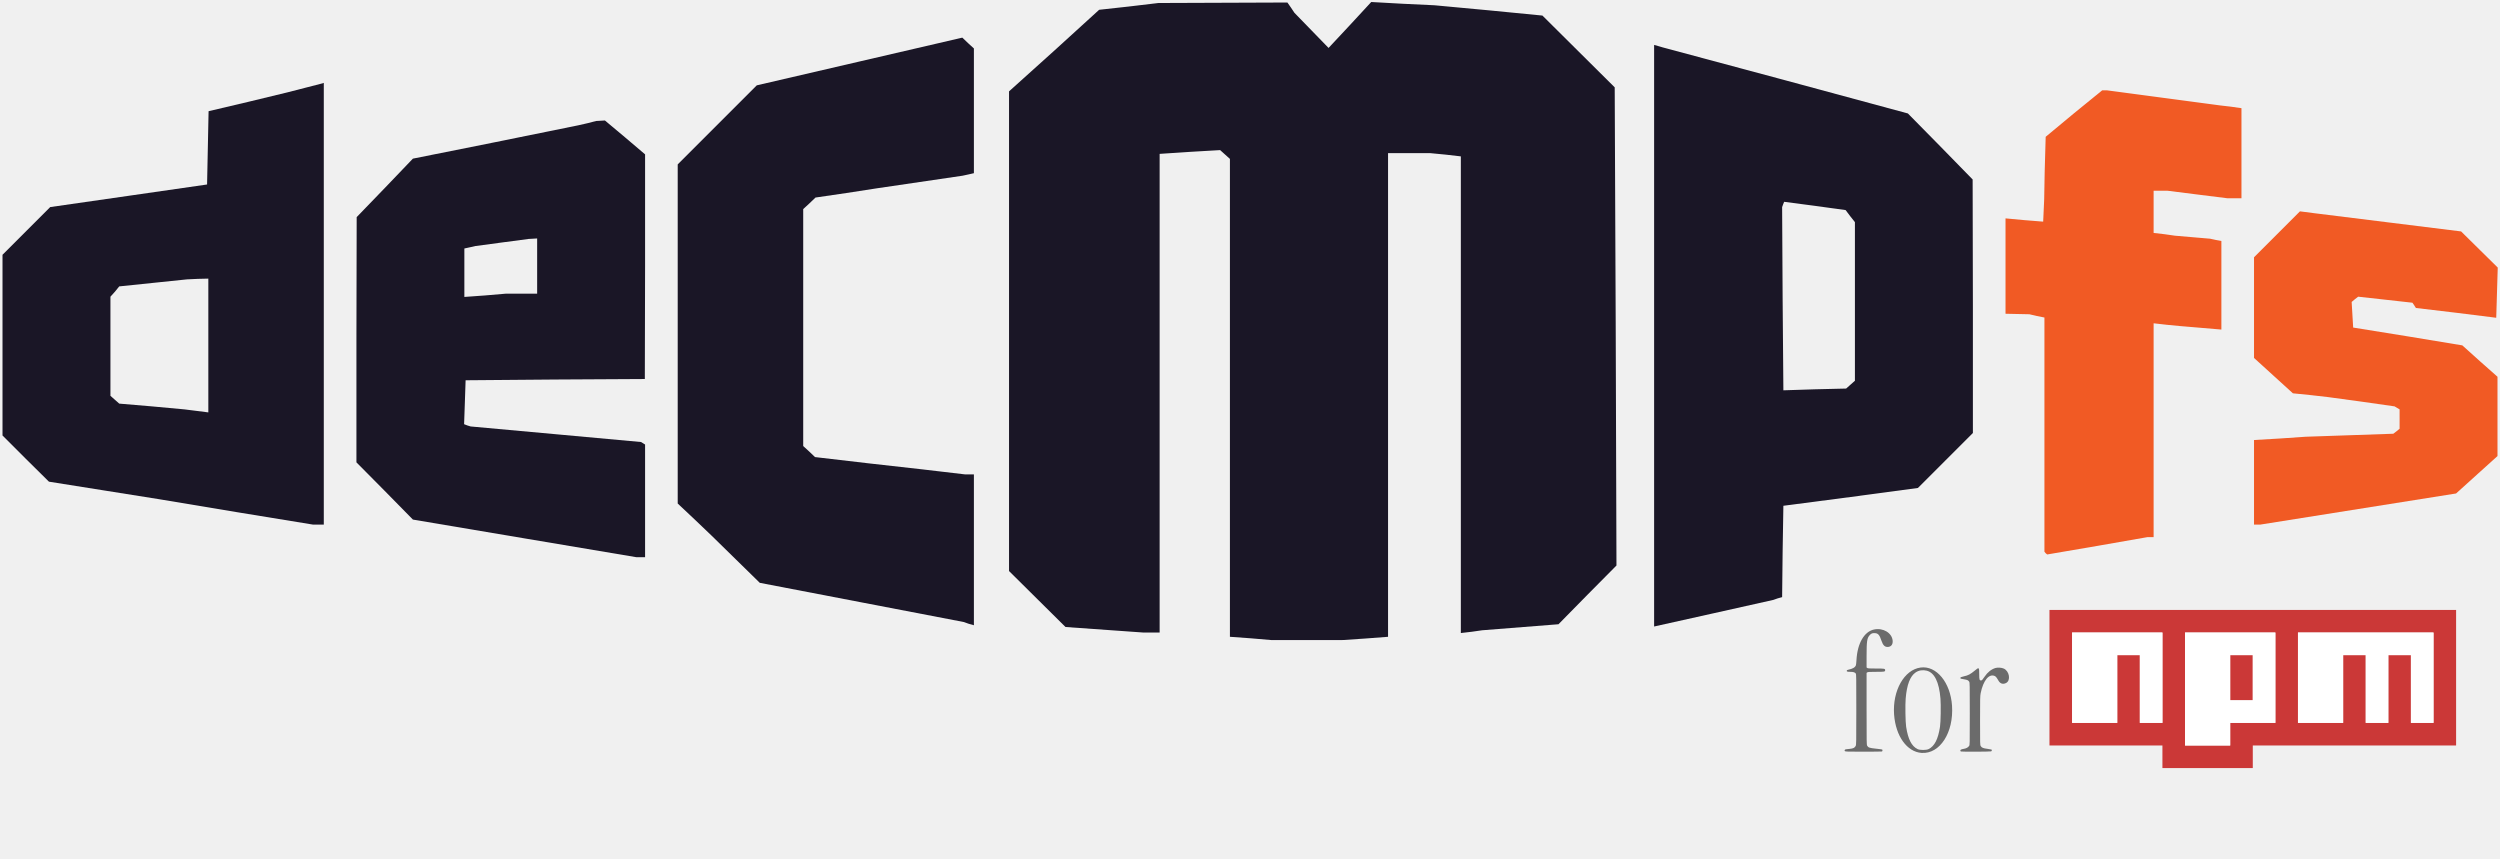
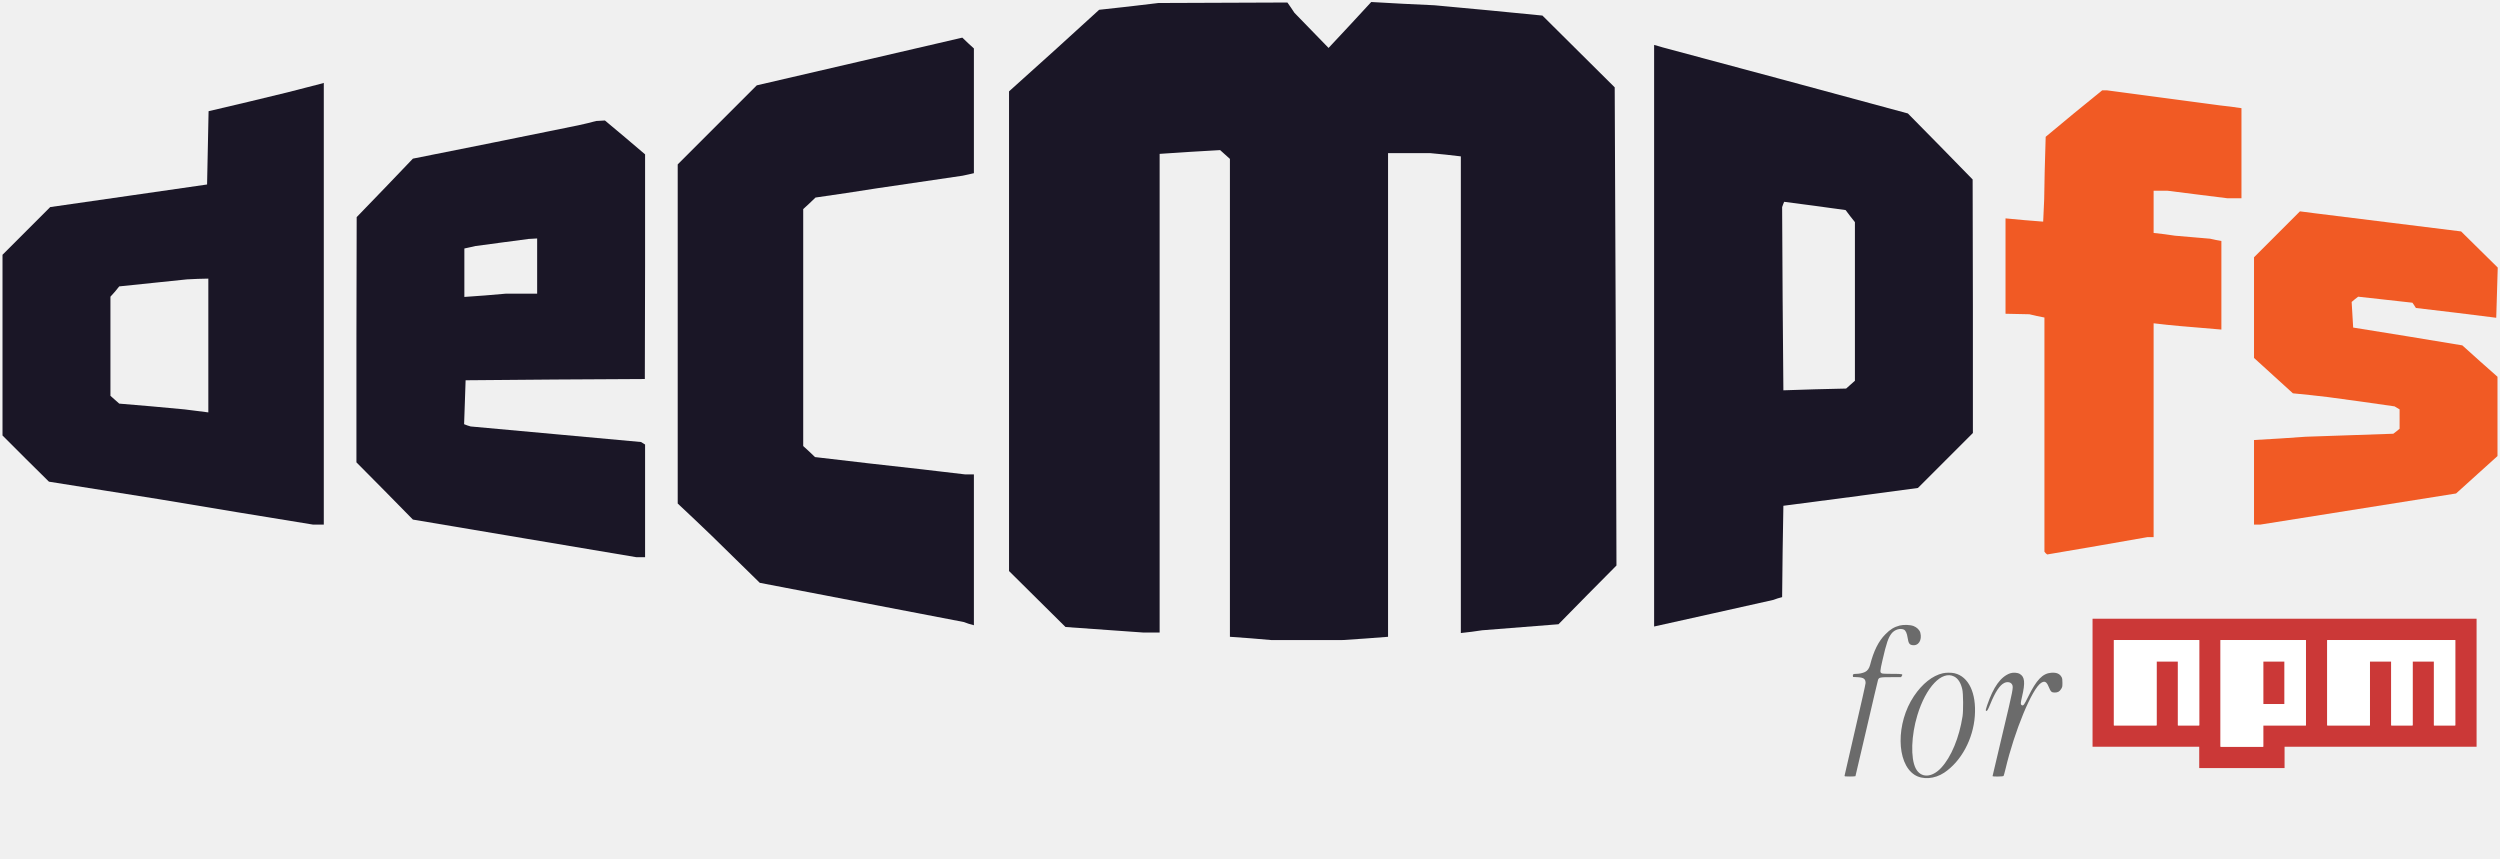
<svg xmlns="http://www.w3.org/2000/svg" viewBox="0 0 996 342" role="img" aria-label="deCMPfs for npm">
  <g transform="translate(0,256) scale(0.1,-0.1)" fill="#1a1626" stroke="none">
    <path d="M4497 2534 l-118 -13 -179 -163 -180 -162 0 -956 0 -955 113 -112 112 -111 155 -11 155 -11 33 0 32 0 0 954 0 953 121 8 120 7 20 -18 19 -17 0 -952 0 -952 83 -6 82 -7 141 0 141 0 91 6 92 7 0 963 0 964 84 0 83 0 62 -6 61 -7 0 -950 0 -949 43 5 42 6 152 12 152 12 115 117 116 117 -3 952 -4 953 -144 143 -144 143 -215 21 -215 20 -126 6 -126 7 -85 -92 -85 -91 -68 70 -68 70 -14 21 -14 20 -257 -1 -257 -1 -118 -14z" />
    <path d="M3420 2314 l-405 -94 -157 -157 -158 -158 0 -676 0 -675 68 -64 67 -64 96 -94 96 -94 406 -78 406 -78 20 -7 21 -6 0 300 0 301 -17 0 -18 0 -85 10 -85 10 -214 24 -214 25 -23 22 -24 22 0 472 0 472 25 23 24 23 123 18 123 19 170 25 170 25 23 5 22 5 0 248 0 249 -23 21 -23 22 -5 -1 -4 -1 -405 -94z" />
    <path d="M6590 1223 l0 -1159 238 53 237 53 17 6 18 5 2 182 3 182 268 35 268 36 109 109 110 110 0 505 -1 505 -129 132 -129 131 -488 132 -488 131 -17 5 -18 5 0 -1158z m781 476 l19 -24 0 -316 0 -316 -17 -15 -18 -16 -125 -3 -125 -4 -3 365 -2 365 4 11 4 10 122 -16 123 -17 18 -24z" />
    <path d="M1215 2210 l-70 -18 -157 -38 -157 -37 -3 -146 -3 -146 -312 -45 -313 -45 -95 -95 -95 -95 0 -360 0 -360 92 -92 93 -92 220 -35 220 -35 306 -51 306 -50 22 0 21 0 0 880 0 880 -2 -1 -3 -1 -70 -18z m-385 -1026 l0 -267 -47 6 -48 6 -130 12 -130 11 -18 16 -17 15 0 197 0 198 18 20 17 21 135 14 135 14 43 2 42 1 0 -266z" />
    <path d="M2340 2069 l-35 -8 -330 -67 -330 -66 -112 -117 -112 -116 -1 -488 0 -489 113 -114 112 -114 445 -75 446 -75 17 0 17 0 0 224 0 225 -8 5 -8 5 -339 31 -340 31 -13 4 -13 5 3 87 3 88 357 3 357 2 1 448 0 447 -80 68 -80 67 -17 -1 -18 -1 -35 -9z m-200 -569 l0 -110 -62 0 -63 0 -82 -7 -83 -6 0 96 0 97 23 5 22 5 105 14 105 14 18 1 17 1 0 -110z" />
  </g>
  <g transform="translate(0,256) scale(0.1,-0.1)" fill="#f15a24" stroke="none">
    <path d="M8262 2108 l-112 -93 -2 -70 -2 -70 -1 -55 -1 -55 -2 -44 -2 -44 -75 6 -75 7 0 -190 0 -190 48 -1 47 -1 30 -7 30 -6 0 -467 0 -466 5 -6 6 -5 199 34 200 35 13 0 12 0 0 426 0 426 53 -6 52 -5 83 -7 82 -7 0 177 0 176 -22 4 -23 5 -70 6 -70 6 -42 6 -43 5 0 84 0 84 28 0 28 0 119 -15 120 -15 28 0 27 0 0 179 0 180 -42 6 -43 5 -225 30 -225 30 -10 0 -10 0 -113 -92z" />
    <path d="M9071 1626 l-91 -91 0 -201 0 -200 78 -71 77 -70 70 -7 70 -8 132 -18 133 -19 10 -6 10 -6 0 -38 0 -39 -12 -10 -13 -10 -175 -6 -175 -6 -102 -7 -103 -6 0 -168 0 -169 13 0 12 0 390 62 390 62 83 75 82 74 0 158 0 158 -70 62 -70 63 -218 36 -217 35 -3 51 -3 51 13 11 13 10 108 -12 108 -12 7 -10 7 -11 160 -19 160 -20 3 100 3 100 -73 72 -73 72 -290 36 -290 36 -31 4 -31 4 -92 -92z" />
  </g>
-   <g transform="translate(734.8742 250.6367) scale(0.132)">
-     <g transform="translate(-0.549333,373.9648) scale(0.1,-0.1)" fill="#6b6b6b" stroke="none">
-       <path d="M901 3729 c-301 -59 -510 -420 -536 -924 -4 -66 -11 -134 -16 -152 -21 -67 -95 -111 -234 -140 -27 -5 -41 -14 -43 -27 -6 -28 15 -36 106 -36 91 0 141 -15 166 -51 15 -21 16 -119 16 -1084 0 -1013 -1 -1062 -19 -1101 -24 -54 -79 -81 -181 -89 -117 -9 -139 -14 -150 -35 -7 -14 -6 -23 6 -34 14 -14 78 -16 559 -16 299 0 550 3 559 6 18 7 22 49 5 60 -7 4 -90 15 -186 25 -194 20 -234 33 -265 89 -17 33 -18 85 -18 1117 l0 1082 22 15 c19 13 62 16 265 16 257 0 273 3 273 50 0 47 -16 50 -273 50 -203 0 -246 3 -265 16 l-22 15 0 342 c0 447 14 544 91 631 50 56 83 69 164 64 94 -6 137 -56 194 -229 47 -142 105 -196 203 -187 94 9 145 81 135 189 -21 233 -283 392 -556 338z" />
-       <path d="M2300 2580 c-495 -67 -851 -697 -800 -1417 47 -652 389 -1130 831 -1160 552 -37 972 614 918 1425 -46 700 -472 1217 -949 1152z m185 -95 c235 -61 373 -340 415 -842 16 -188 8 -709 -14 -851 -57 -375 -164 -584 -343 -673 -71 -36 -265 -36 -336 0 -179 89 -286 298 -343 673 -22 142 -30 663 -14 851 35 418 133 675 301 789 93 64 215 83 334 53z" />
-       <path d="M4560 2566 c-121 -35 -241 -130 -326 -259 -65 -97 -84 -117 -109 -117 -47 0 -55 25 -55 181 0 221 -5 225 -126 123 -143 -118 -206 -152 -336 -179 -80 -17 -108 -30 -108 -50 0 -21 12 -25 111 -40 97 -15 128 -29 156 -72 17 -25 18 -86 18 -969 0 -941 0 -943 -21 -971 -32 -43 -79 -71 -142 -83 -102 -20 -122 -29 -122 -55 0 -12 7 -26 16 -29 28 -11 894 -7 915 4 21 12 26 45 8 55 -6 4 -60 13 -121 21 -127 15 -174 35 -203 84 -20 34 -20 50 -20 770 0 669 2 743 18 824 78 384 248 594 422 522 35 -15 61 -47 118 -146 52 -89 136 -114 227 -67 147 75 103 356 -68 435 -67 30 -181 39 -252 18z" />
+   <g transform="translate(734.8742 248.9641) scale(0.16423)">
+     <g transform="translate(0,371.7655) scale(0.1,-0.1)" fill="#6b6b6b" stroke="none">
+       <path d="M1335 3702 c-135 -36 -226 -91 -345 -212 -166 -167 -284 -403 -370 -741 -22 -86 -63 -144 -123 -173 -57 -28 -142 -46 -222 -46 -63 0 -77 -10 -73 -46 l3 -29 105 -5 c154 -8 200 -41 200 -144 0 -25 -115 -536 -255 -1136 -140 -600 -255 -1100 -255 -1110 0 -19 7 -20 129 -20 72 0 132 4 135 8 3 5 125 526 271 1158 146 632 271 1162 277 1178 24 61 47 66 315 66 l243 0 16 25 c35 53 25 55 -225 55 -147 0 -239 4 -254 11 -52 24 -51 39 13 321 95 415 142 553 224 653 72 88 202 128 292 90 45 -18 78 -89 94 -200 20 -132 43 -167 115 -178 148 -23 239 119 193 301 -16 64 -84 132 -164 162 -82 32 -241 37 -339 12z" />
+       <path d="M2385 2545 c-250 -56 -499 -253 -702 -555 -438 -652 -430 -1623 15 -1909 194 -124 486 -103 719 52 411 274 703 814 743 1375 40 557 -149 956 -492 1037 -77 18 -202 18 -283 0z m271 -78 c97 -49 163 -151 200 -312 24 -100 27 -517 6 -655 -80 -517 -274 -985 -517 -1248 -229 -247 -498 -253 -620 -13 -126 249 -108 795 41 1288 206 680 594 1090 890 940z" />
+       <path d="M4015 2543 c-227 -82 -404 -328 -556 -774 -30 -90 -38 -124 -30 -132 23 -23 47 12 106 159 120 295 229 460 338 513 78 38 161 21 192 -39 34 -66 26 -108 -230 -1182 -135 -566 -245 -1033 -245 -1039 0 -15 256 -12 267 4 5 6 27 84 48 172 219 923 642 1946 864 2087 86 54 131 30 184 -99 49 -118 69 -136 146 -136 74 0 116 23 156 88 28 45 30 55 30 149 0 79 -4 108 -19 135 -46 85 -123 118 -253 108 -209 -16 -358 -172 -560 -584 -96 -197 -116 -223 -153 -203 -33 18 -32 48 5 205 81 346 67 485 -57 555 -57 32 -164 38 -233 13z" />
    </g>
  </g>
-   <g transform="translate(816.51 243.00) scale(9)">
+   <g transform="translate(833.67 246.50) scale(8.5)">
    <path fill="#CB3837" d="M0,0h18v6H9v1H5V6H0V0z M1,5h2V2h1v3h1V1H1V5z M6,1v5h2V5h2V1H6z M8,2h1v2H8V2z M11,1v4h2V2h1v3h1V2h1v3h1V1H11z" />
    <polygon fill="#FFFFFF" points="1,5 3,5 3,2 4,2 4,5 5,5 5,1 1,1 " />
    <path fill="#FFFFFF" d="M6,1v5h2V5h2V1H6z M9,4H8V2h1V4z" />
    <polygon fill="#FFFFFF" points="11,1 11,5 13,5 13,2 14,2 14,5 15,5 15,2 16,2 16,5 17,5 17,1 " />
  </g>
</svg>
